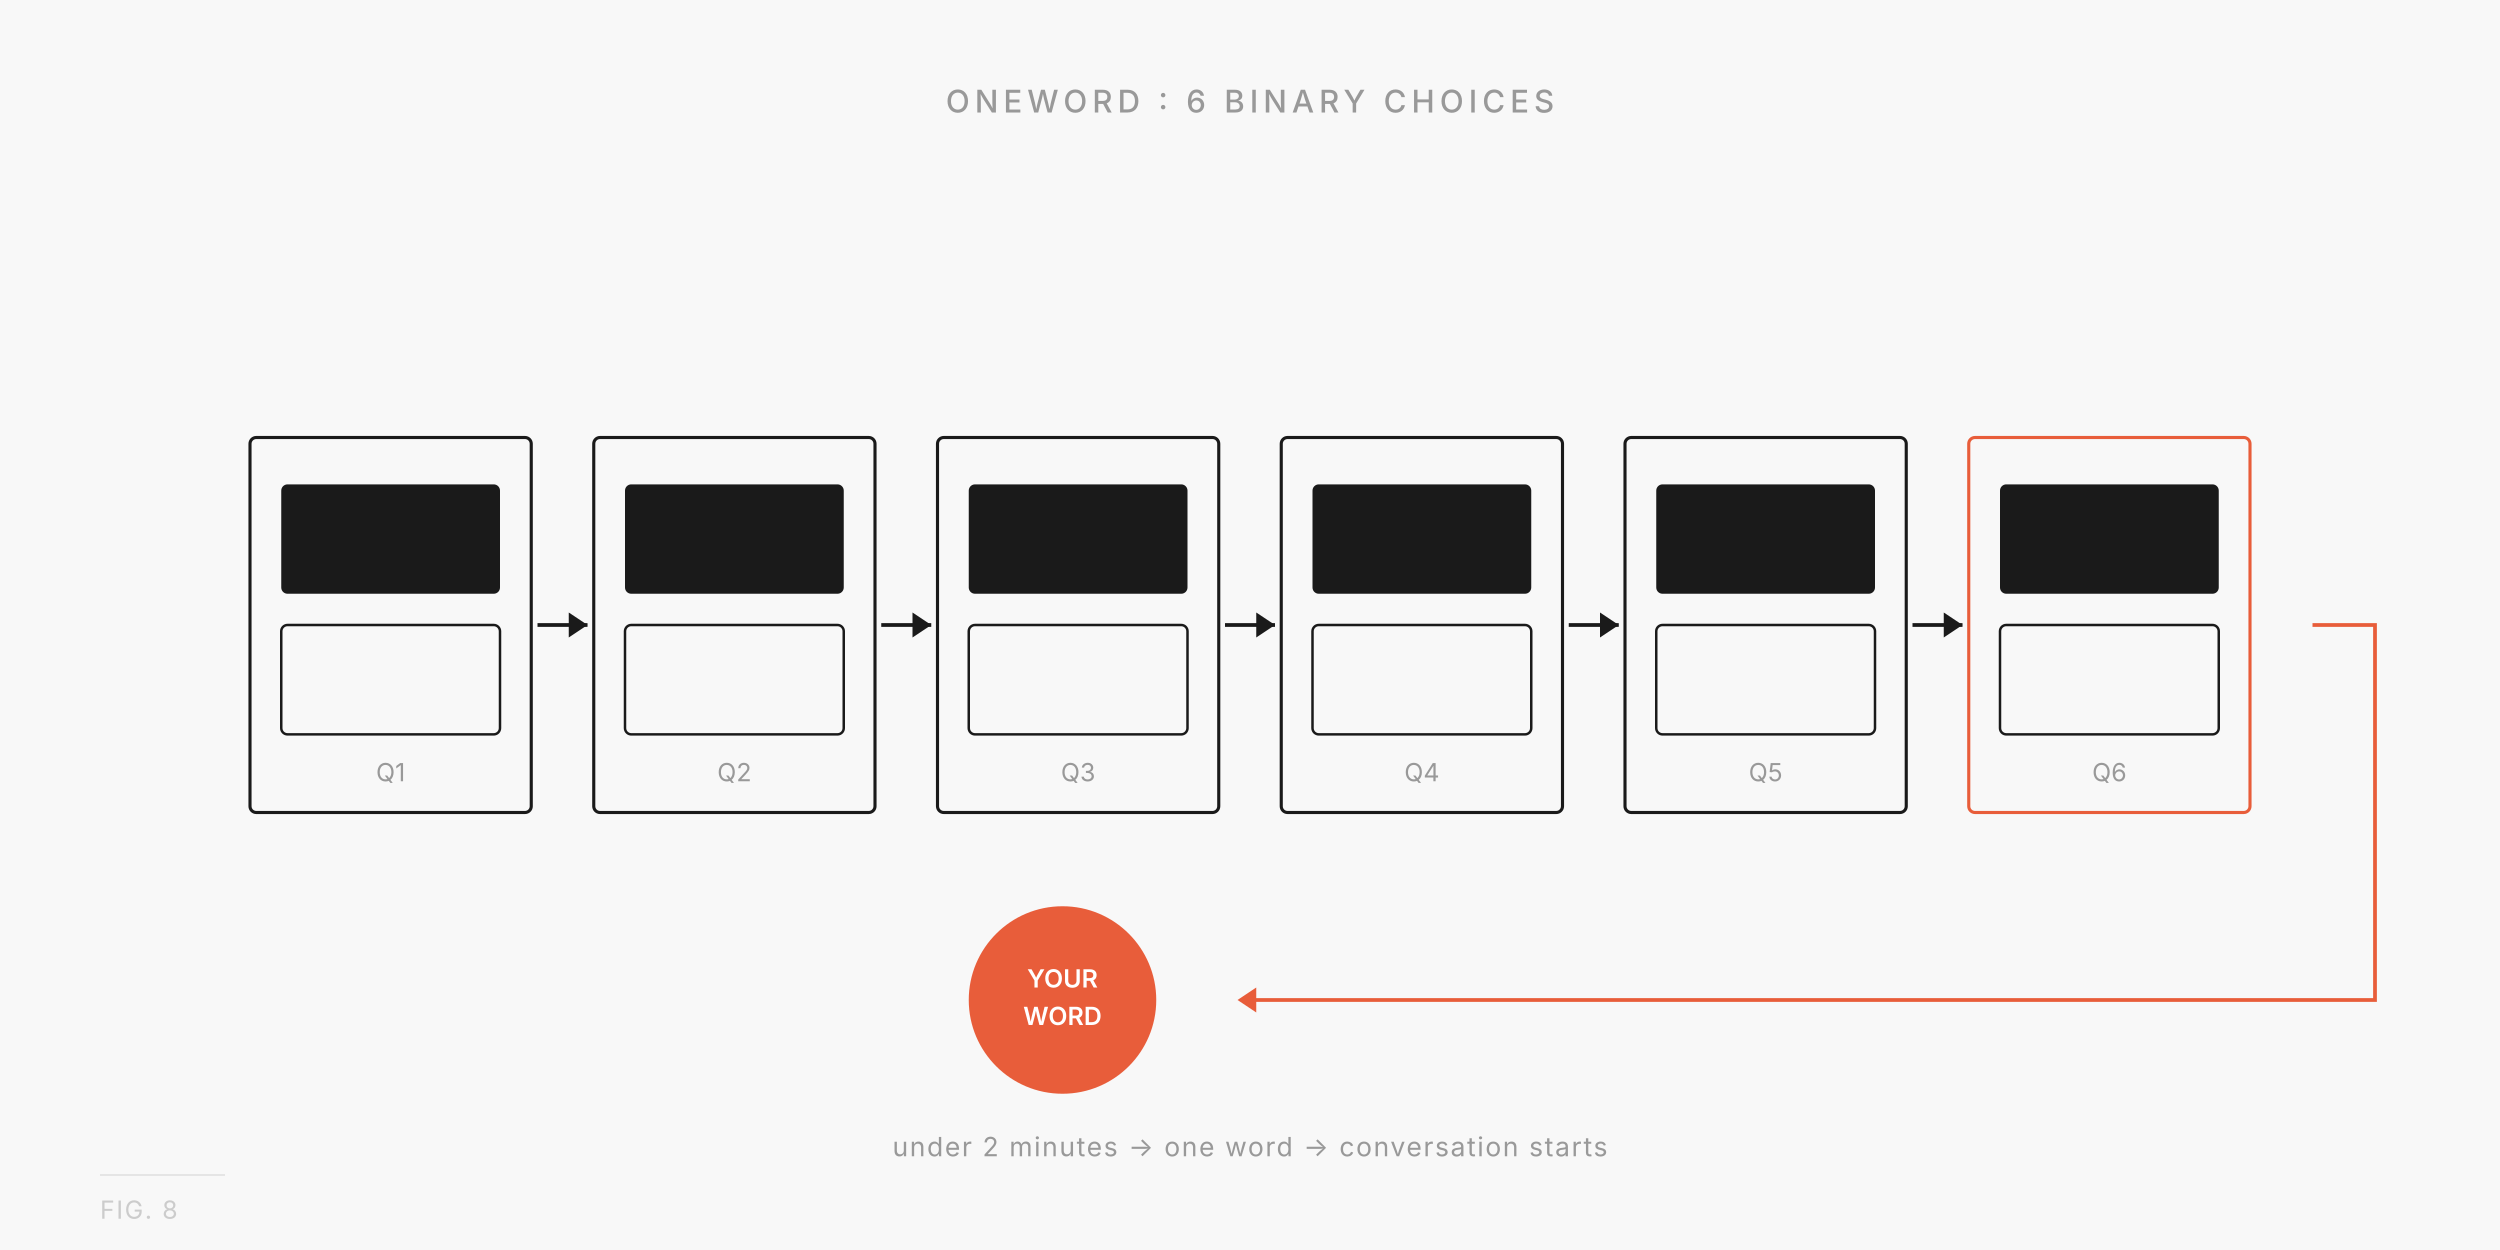
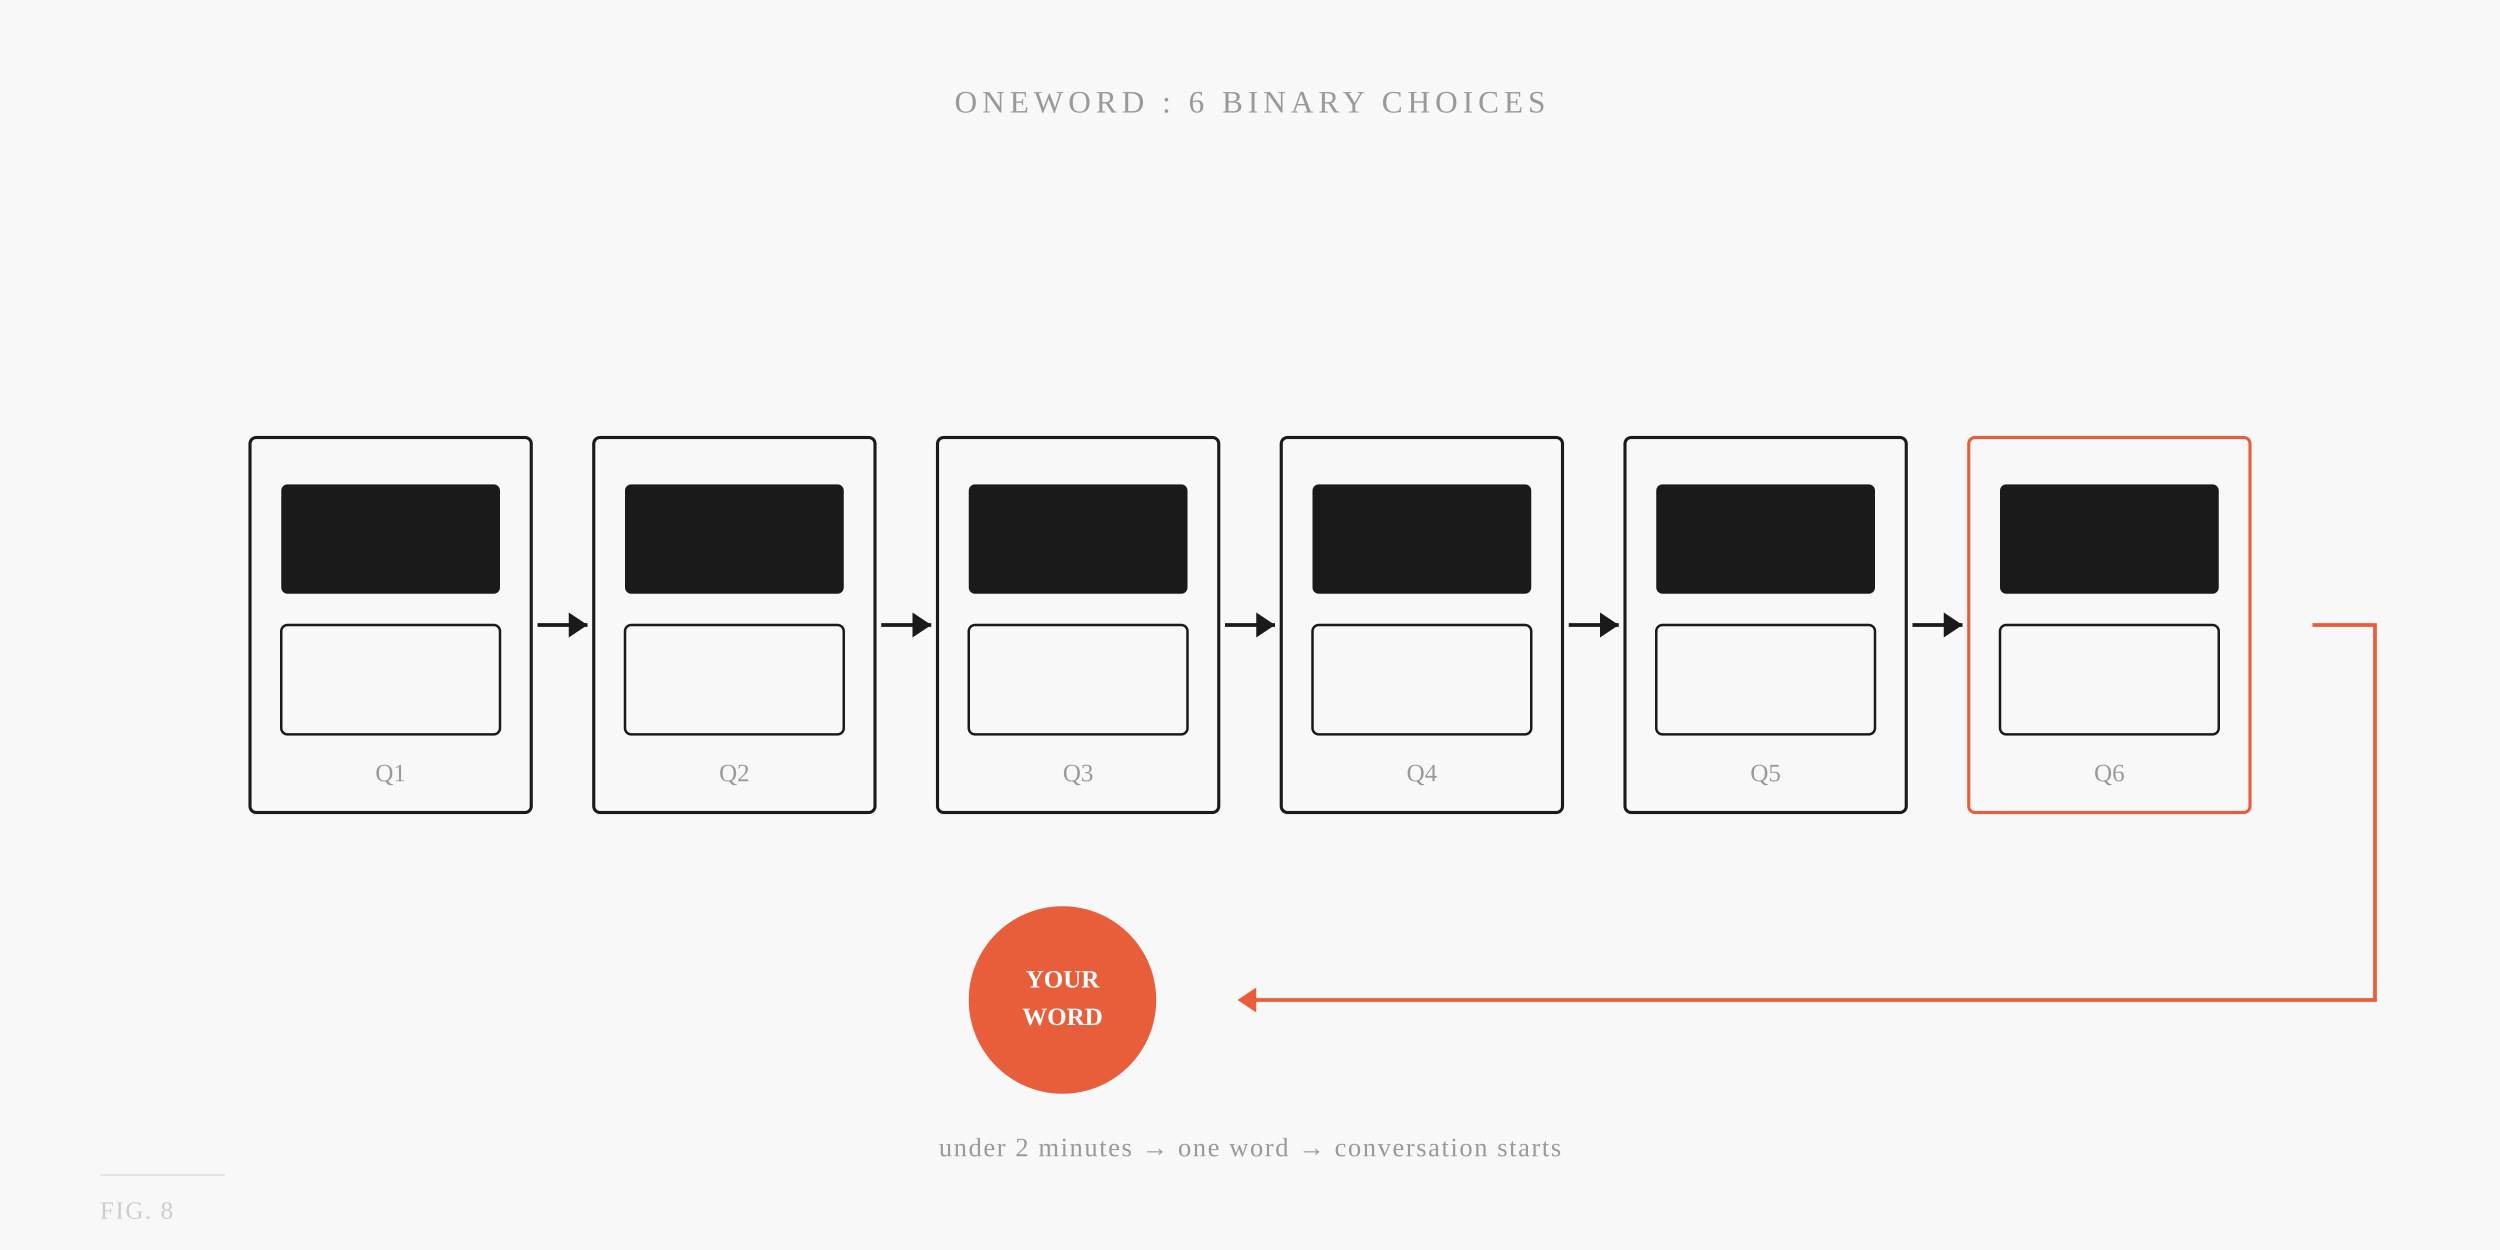
- <svg xmlns="http://www.w3.org/2000/svg" viewBox="0 0 800 400" width="800" height="400" font-family="Inter, -apple-system, system-ui, sans-serif">
+ <svg xmlns="http://www.w3.org/2000/svg" viewBox="0 0 800 400" width="800" height="400" font-family="'Crimson Pro', Georgia, 'Times New Roman', serif">
  <rect width="800" height="400" fill="#f8f8f8" />
  <text x="400" y="36" text-anchor="middle" font-size="10" font-weight="500" letter-spacing="1.6" fill="#999">ONEWORD : 6 BINARY CHOICES</text>
  <rect x="80" y="140" width="90" height="120" rx="2" fill="none" stroke="#1a1a1a" stroke-width="1" />
  <rect x="90" y="155" width="70" height="35" rx="2" fill="#1a1a1a" />
  <rect x="90" y="200" width="70" height="35" rx="2" fill="none" stroke="#1a1a1a" stroke-width="0.8" />
  <text x="125" y="250" text-anchor="middle" font-size="8" fill="#999">Q1</text>
  <line x1="172" y1="200" x2="188" y2="200" stroke="#1a1a1a" stroke-width="1.2" />
  <polygon points="182,196 188,200 182,204" fill="#1a1a1a" />
  <rect x="190" y="140" width="90" height="120" rx="2" fill="none" stroke="#1a1a1a" stroke-width="1" />
  <rect x="200" y="155" width="70" height="35" rx="2" fill="#1a1a1a" />
  <rect x="200" y="200" width="70" height="35" rx="2" fill="none" stroke="#1a1a1a" stroke-width="0.8" />
  <text x="235" y="250" text-anchor="middle" font-size="8" fill="#999">Q2</text>
  <line x1="282" y1="200" x2="298" y2="200" stroke="#1a1a1a" stroke-width="1.2" />
  <polygon points="292,196 298,200 292,204" fill="#1a1a1a" />
  <rect x="300" y="140" width="90" height="120" rx="2" fill="none" stroke="#1a1a1a" stroke-width="1" />
  <rect x="310" y="155" width="70" height="35" rx="2" fill="#1a1a1a" />
  <rect x="310" y="200" width="70" height="35" rx="2" fill="none" stroke="#1a1a1a" stroke-width="0.8" />
  <text x="345" y="250" text-anchor="middle" font-size="8" fill="#999">Q3</text>
  <line x1="392" y1="200" x2="408" y2="200" stroke="#1a1a1a" stroke-width="1.2" />
  <polygon points="402,196 408,200 402,204" fill="#1a1a1a" />
  <rect x="410" y="140" width="90" height="120" rx="2" fill="none" stroke="#1a1a1a" stroke-width="1" />
  <rect x="420" y="155" width="70" height="35" rx="2" fill="#1a1a1a" />
  <rect x="420" y="200" width="70" height="35" rx="2" fill="none" stroke="#1a1a1a" stroke-width="0.8" />
  <text x="455" y="250" text-anchor="middle" font-size="8" fill="#999">Q4</text>
  <line x1="502" y1="200" x2="518" y2="200" stroke="#1a1a1a" stroke-width="1.2" />
  <polygon points="512,196 518,200 512,204" fill="#1a1a1a" />
  <rect x="520" y="140" width="90" height="120" rx="2" fill="none" stroke="#1a1a1a" stroke-width="1" />
  <rect x="530" y="155" width="70" height="35" rx="2" fill="#1a1a1a" />
  <rect x="530" y="200" width="70" height="35" rx="2" fill="none" stroke="#1a1a1a" stroke-width="0.8" />
  <text x="565" y="250" text-anchor="middle" font-size="8" fill="#999">Q5</text>
  <line x1="612" y1="200" x2="628" y2="200" stroke="#1a1a1a" stroke-width="1.2" />
  <polygon points="622,196 628,200 622,204" fill="#1a1a1a" />
  <rect x="630" y="140" width="90" height="120" rx="2" fill="none" stroke="#E85D3A" stroke-width="1" />
  <rect x="640" y="155" width="70" height="35" rx="2" fill="#1a1a1a" />
  <rect x="640" y="200" width="70" height="35" rx="2" fill="none" stroke="#1a1a1a" stroke-width="0.8" />
  <text x="675" y="250" text-anchor="middle" font-size="8" fill="#999">Q6</text>
  <polyline points="740,200 760,200 760,320 400,320" fill="none" stroke="#E85D3A" stroke-width="1.2" />
  <polygon points="402,316 396,320 402,324" fill="#E85D3A" />
  <circle cx="340" cy="320" r="30" fill="#E85D3A" />
  <text x="340" y="316" text-anchor="middle" font-size="8" font-weight="600" fill="#ffffff">YOUR</text>
  <text x="340" y="328" text-anchor="middle" font-size="8" font-weight="600" fill="#ffffff">WORD</text>
  <text x="400" y="370" text-anchor="middle" font-size="8.5" fill="#999" letter-spacing="0.5">under 2 minutes → one word → conversation starts</text>
  <line x1="32" y1="376" x2="72" y2="376" stroke="#e0e0e0" stroke-width="0.5" />
  <text x="32" y="390" font-size="8" fill="#ccc" letter-spacing="0.5">FIG. 8</text>
</svg>
